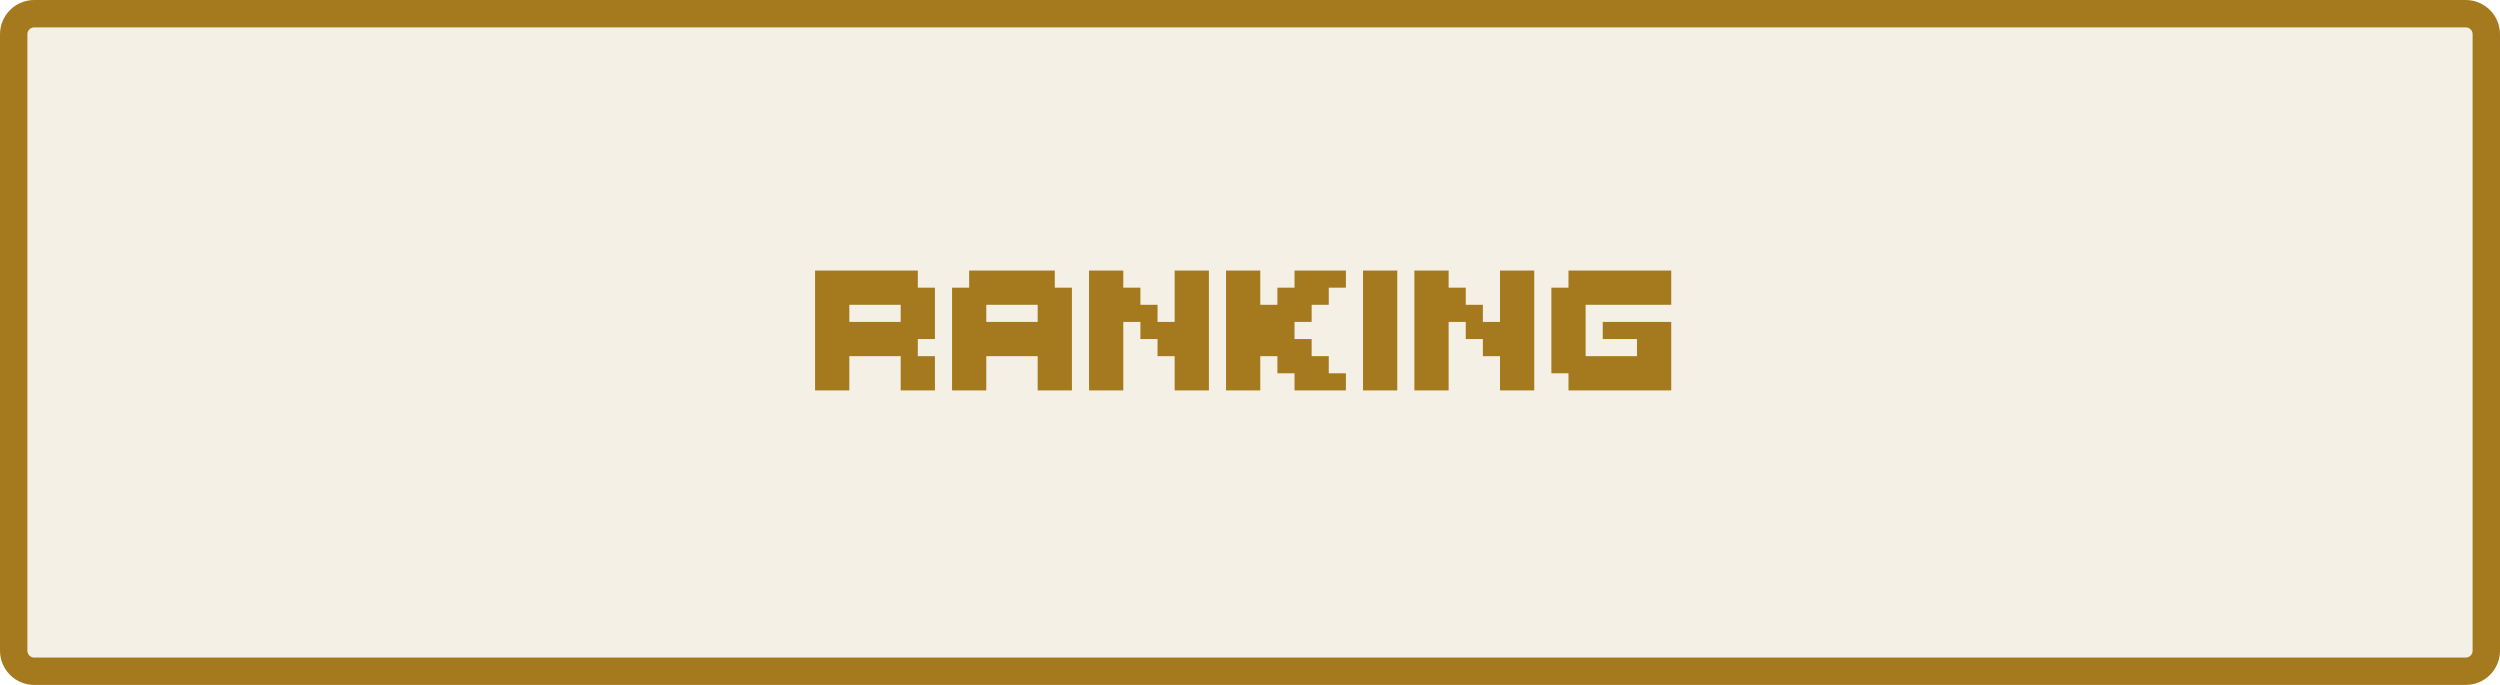
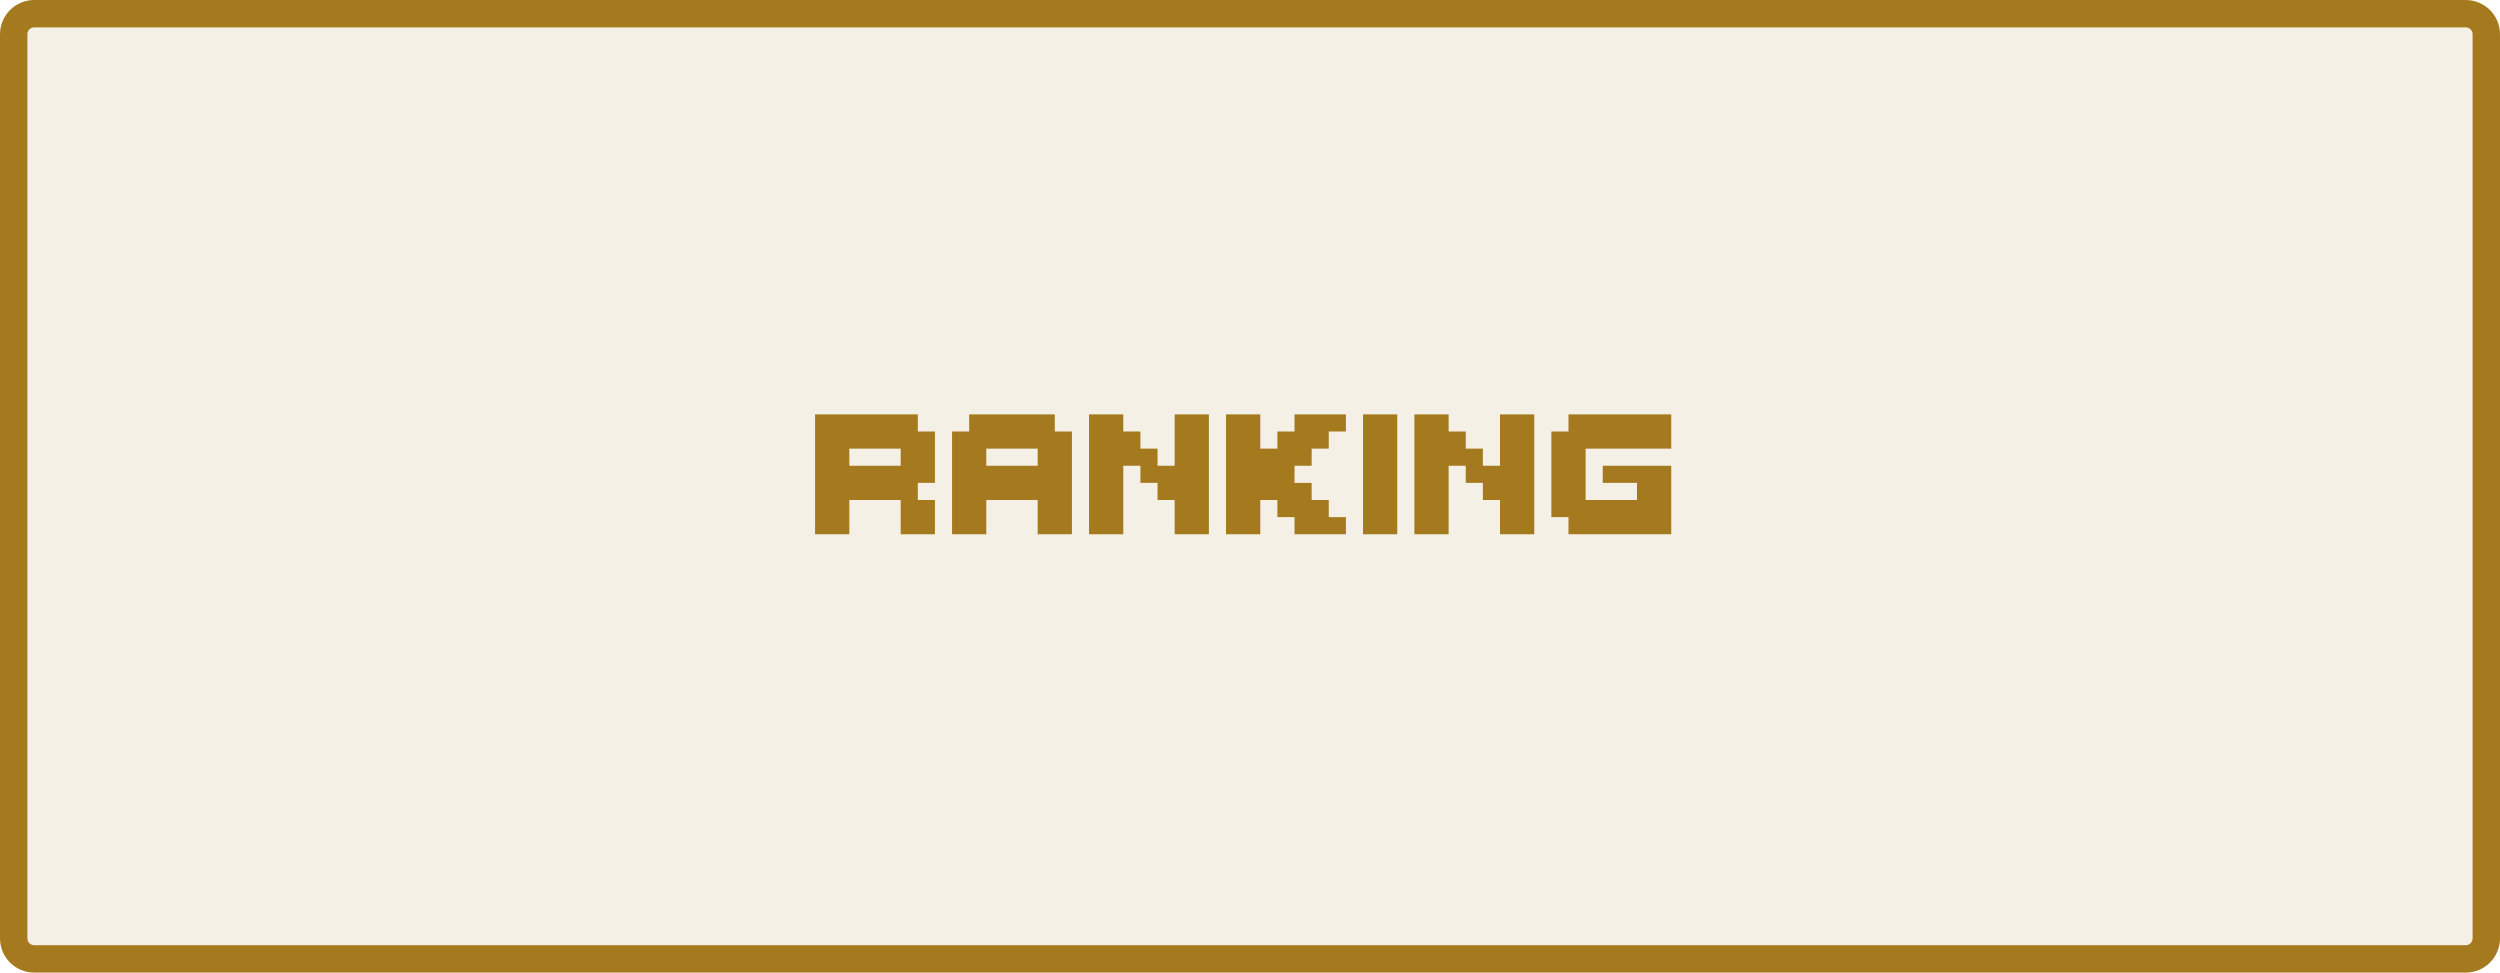
- <svg xmlns="http://www.w3.org/2000/svg" width="365" height="100" viewBox="0 0 365 100" fill="none">
-   <rect x="2" y="2" width="361" height="96" rx="3" fill="#A57A1E" fill-opacity="0.11" stroke="#A57A1E" stroke-width="4" />
-   <path d="M134 57H131.5V54.5V52H129H126.5H124V54.5V57H121.5H119V54.5V52V49.5V47V44.5V42V39.5H121.5H124H126.5H129H131.5H134V42H136.5V44.5V47V49.5H134V52H136.5V54.5V57H134ZM129 47H131.5V44.5H129H126.5H124V47H126.5H129ZM154 57H151.5V54.5V52H149H146.5H144V54.5V57H141.5H139V54.5V52V49.5V47V44.5V42H141.5V39.5H144H146.5H149H151.5H154V42H156.5V44.5V47V49.5V52V54.5V57H154ZM149 47H151.5V44.5H149H146.5H144V47H146.5H149ZM174 57H171.5V54.5V52H169V49.5H166.5V47H164V49.5V52V54.5V57H161.5H159V54.5V52V49.5V47V44.5V42V39.5H161.5H164V42H166.5V44.5H169V47H171.5V44.5V42V39.5H174H176.5V42V44.5V47V49.5V52V54.5V57H174ZM194 57H191.5H189V54.5H186.5V52H184V54.5V57H181.5H179V54.5V52V49.5V47V44.5V42V39.5H181.5H184V42V44.5H186.5V42H189V39.5H191.5H194H196.5V42H194V44.5H191.5V47H189V49.5H191.5V52H194V54.5H196.5V57H194ZM201.5 57H199V54.5V52V49.5V47V44.5V42V39.5H201.5H204V42V44.5V47V49.5V52V54.5V57H201.5ZM221.5 57H219V54.5V52H216.5V49.5H214V47H211.5V49.5V52V54.5V57H209H206.5V54.5V52V49.5V47V44.5V42V39.5H209H211.5V42H214V44.5H216.5V47H219V44.5V42V39.5H221.5H224V42V44.5V47V49.5V52V54.5V57H221.5ZM241.5 57H239H236.5H234H231.5H229V54.5H226.5V52V49.5V47V44.5V42H229V39.5H231.5H234H236.5H239H241.5H244V42V44.5H241.5H239H236.5H234H231.5V47V49.5V52H234H236.5H239V49.5H236.5H234V47H236.5H239H241.5H244V49.5V52V54.5V57H241.5Z" fill="#A57A1E" />
+ <svg xmlns="http://www.w3.org/2000/svg" width="365" height="142" viewBox="0 0 365 142" fill="none">
+   <rect x="2" y="2" width="361" height="138" rx="3" fill="#A57A1E" fill-opacity="0.11" stroke="#A57A1E" stroke-width="4" />
+   <path d="M134 78H131.5V75.5V73H129H126.5H124V75.5V78H121.5H119V75.5V73V70.5V68V65.5V63V60.5H121.5H124H126.5H129H131.5H134V63H136.5V65.5V68V70.5H134V73H136.5V75.5V78H134ZM129 68H131.5V65.5H129H126.5H124V68H126.5H129ZM154 78H151.5V75.5V73H149H146.5H144V75.5V78H141.5H139V75.5V73V70.5V68V65.5V63H141.5V60.5H144H146.5H149H151.5H154V63H156.5V65.5V68V70.5V73V75.5V78H154ZM149 68H151.5V65.5H149H146.5H144V68H146.5H149ZM174 78H171.5V75.5V73H169V70.5H166.5V68H164V70.5V73V75.5V78H161.5H159V75.5V73V70.5V68V65.5V63V60.5H161.5H164V63H166.5V65.5H169V68H171.5V65.5V63V60.5H174H176.5V63V65.5V68V70.5V73V75.5V78H174ZM194 78H191.5H189V75.5H186.5V73H184V75.5V78H181.5H179V75.5V73V70.5V68V65.5V63V60.5H181.5H184V63V65.5H186.5V63H189V60.5H191.5H194H196.5V63H194V65.5H191.5V68H189V70.5H191.5V73H194V75.5H196.5V78H194ZM201.5 78H199V75.5V73V70.5V68V65.5V63V60.5H201.5H204V63V65.5V68V70.5V73V75.5V78H201.5ZM221.5 78H219V75.5V73H216.5V70.5H214V68H211.5V70.5V73V75.5V78H209H206.5V75.5V73V70.5V68V65.5V63V60.5H209H211.5V63H214V65.5H216.5V68H219V65.5V63V60.5H221.5H224V63V65.5V68V70.5V73V75.5V78H221.5ZM241.5 78H239H236.5H234H231.5H229V75.5H226.5V73V70.5V68V65.5V63H229V60.5H231.5H234H236.5H239H241.5H244V63V65.5H241.5H239H236.5H234H231.5V68V70.5V73H234H236.5H239V70.5H236.5H234V68H236.5H239H241.5H244V70.5V73V75.5V78H241.5Z" fill="#A57A1E" />
</svg>
